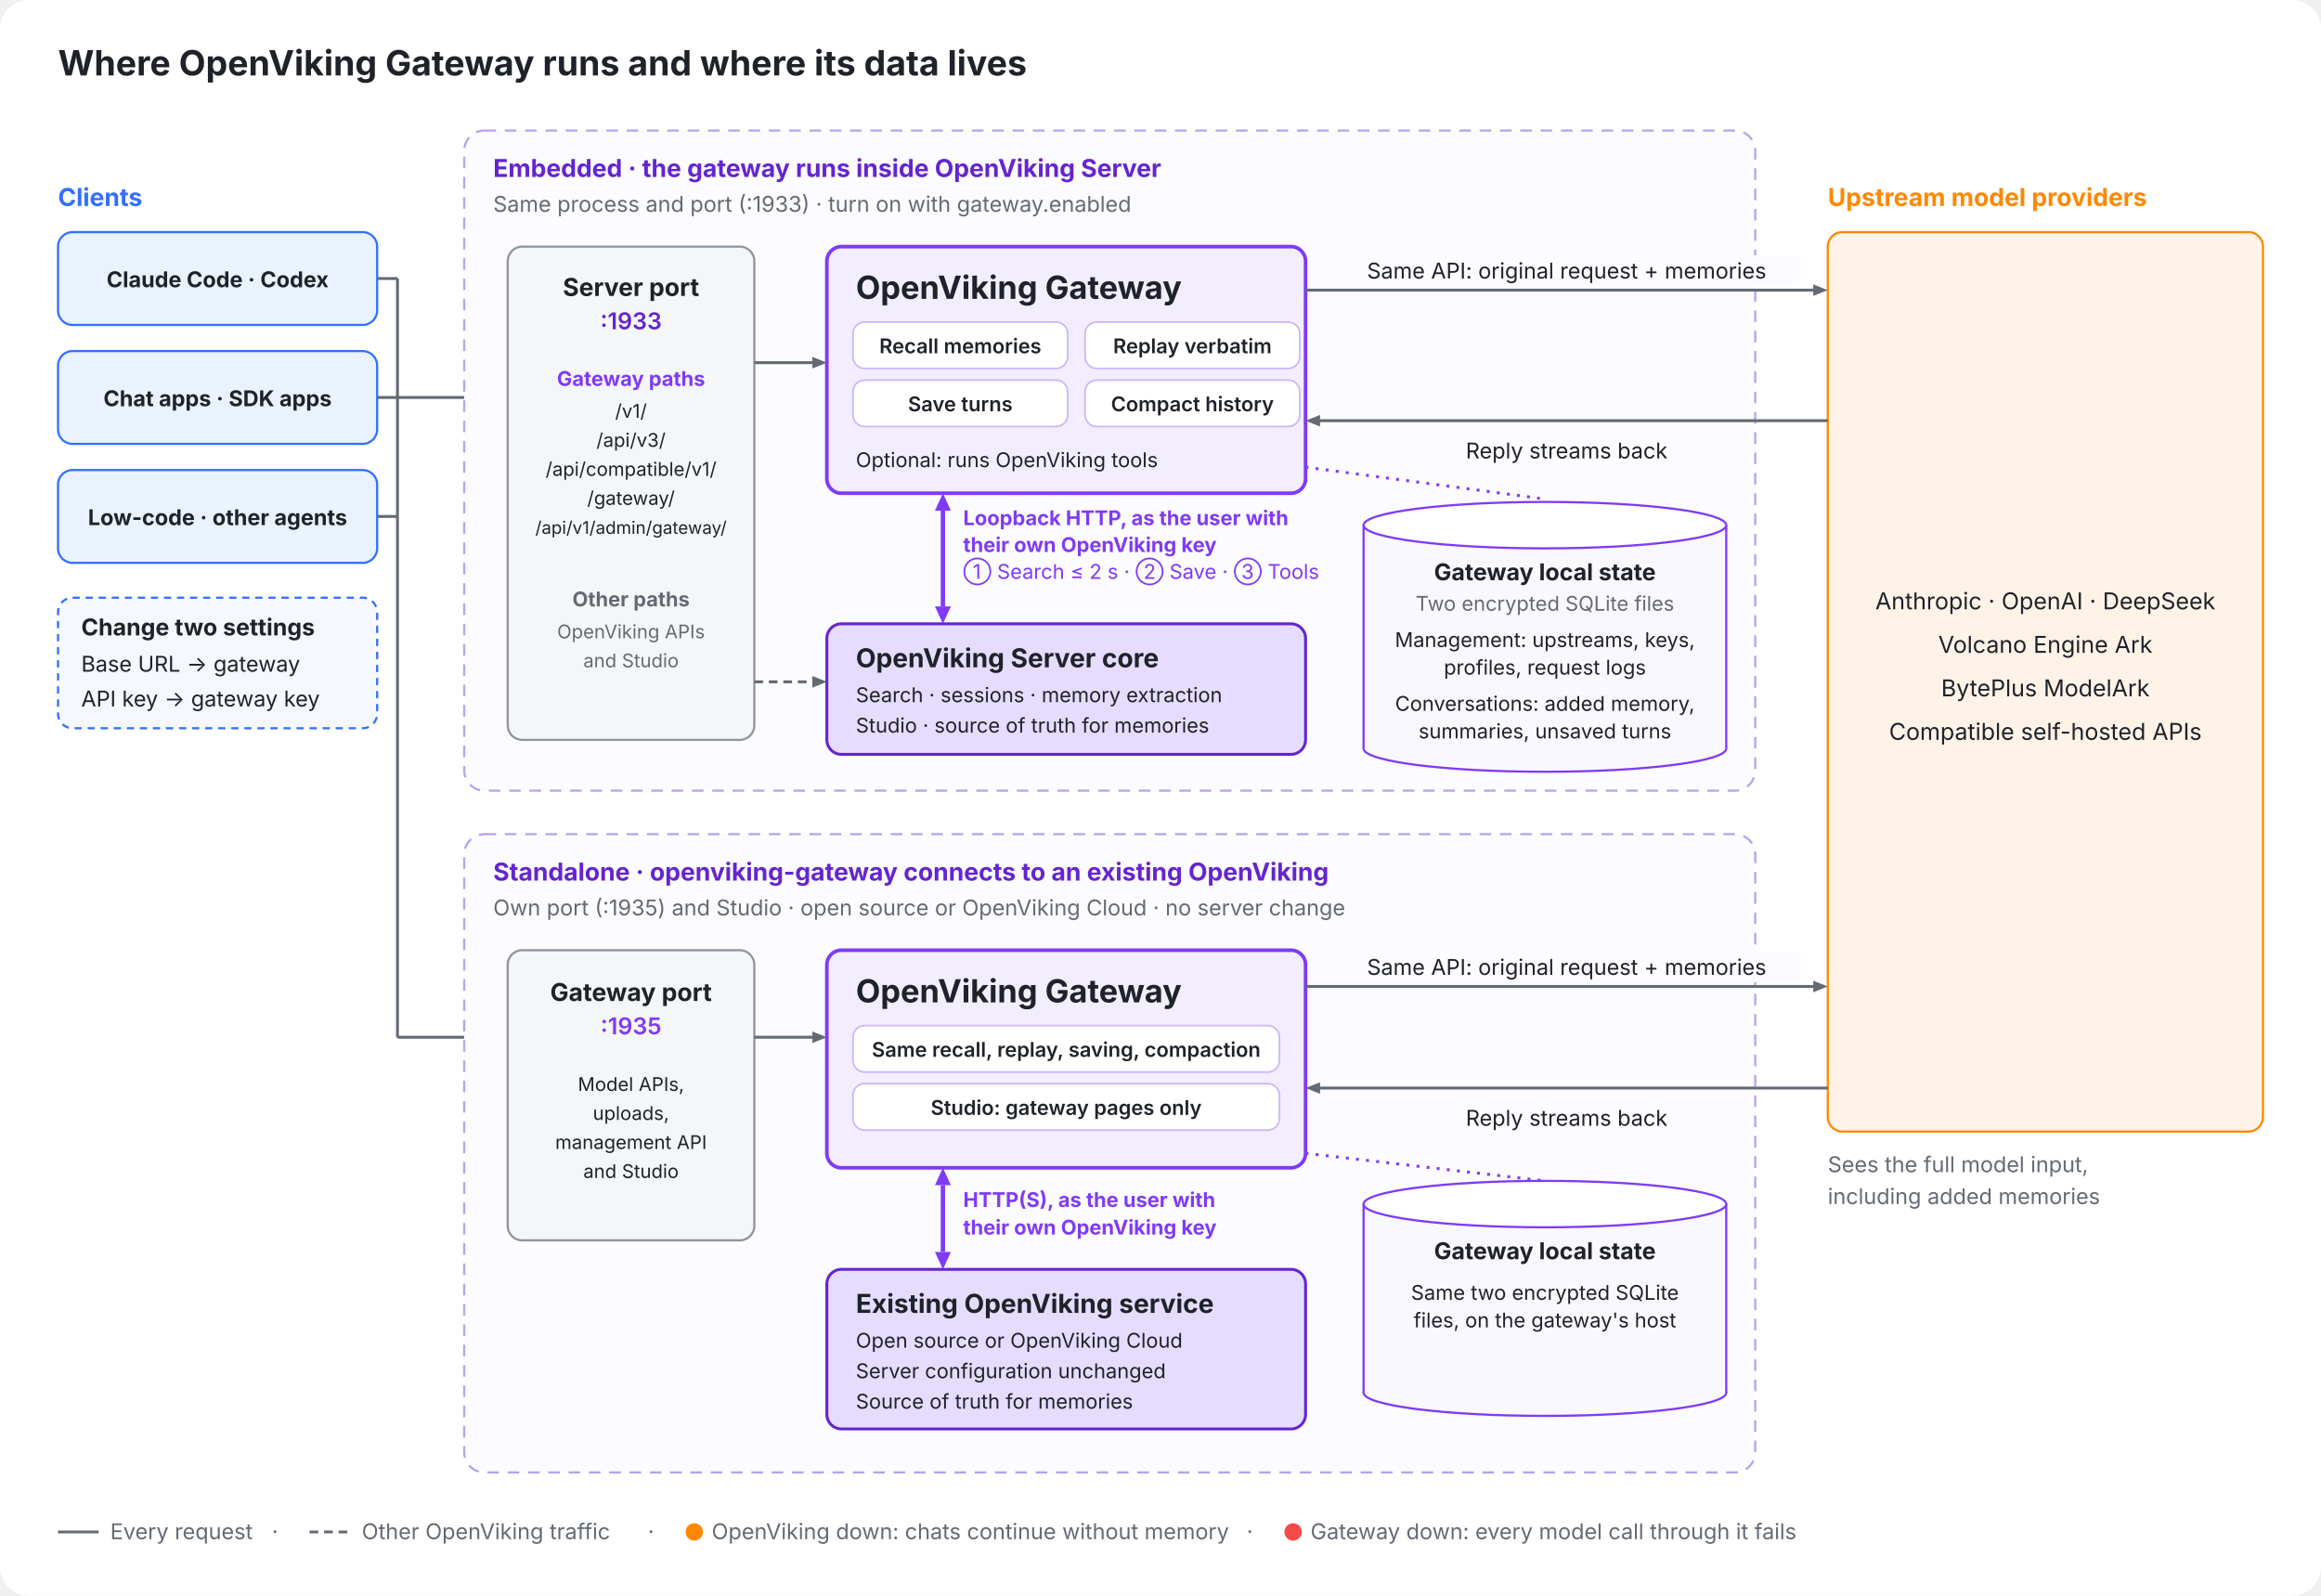
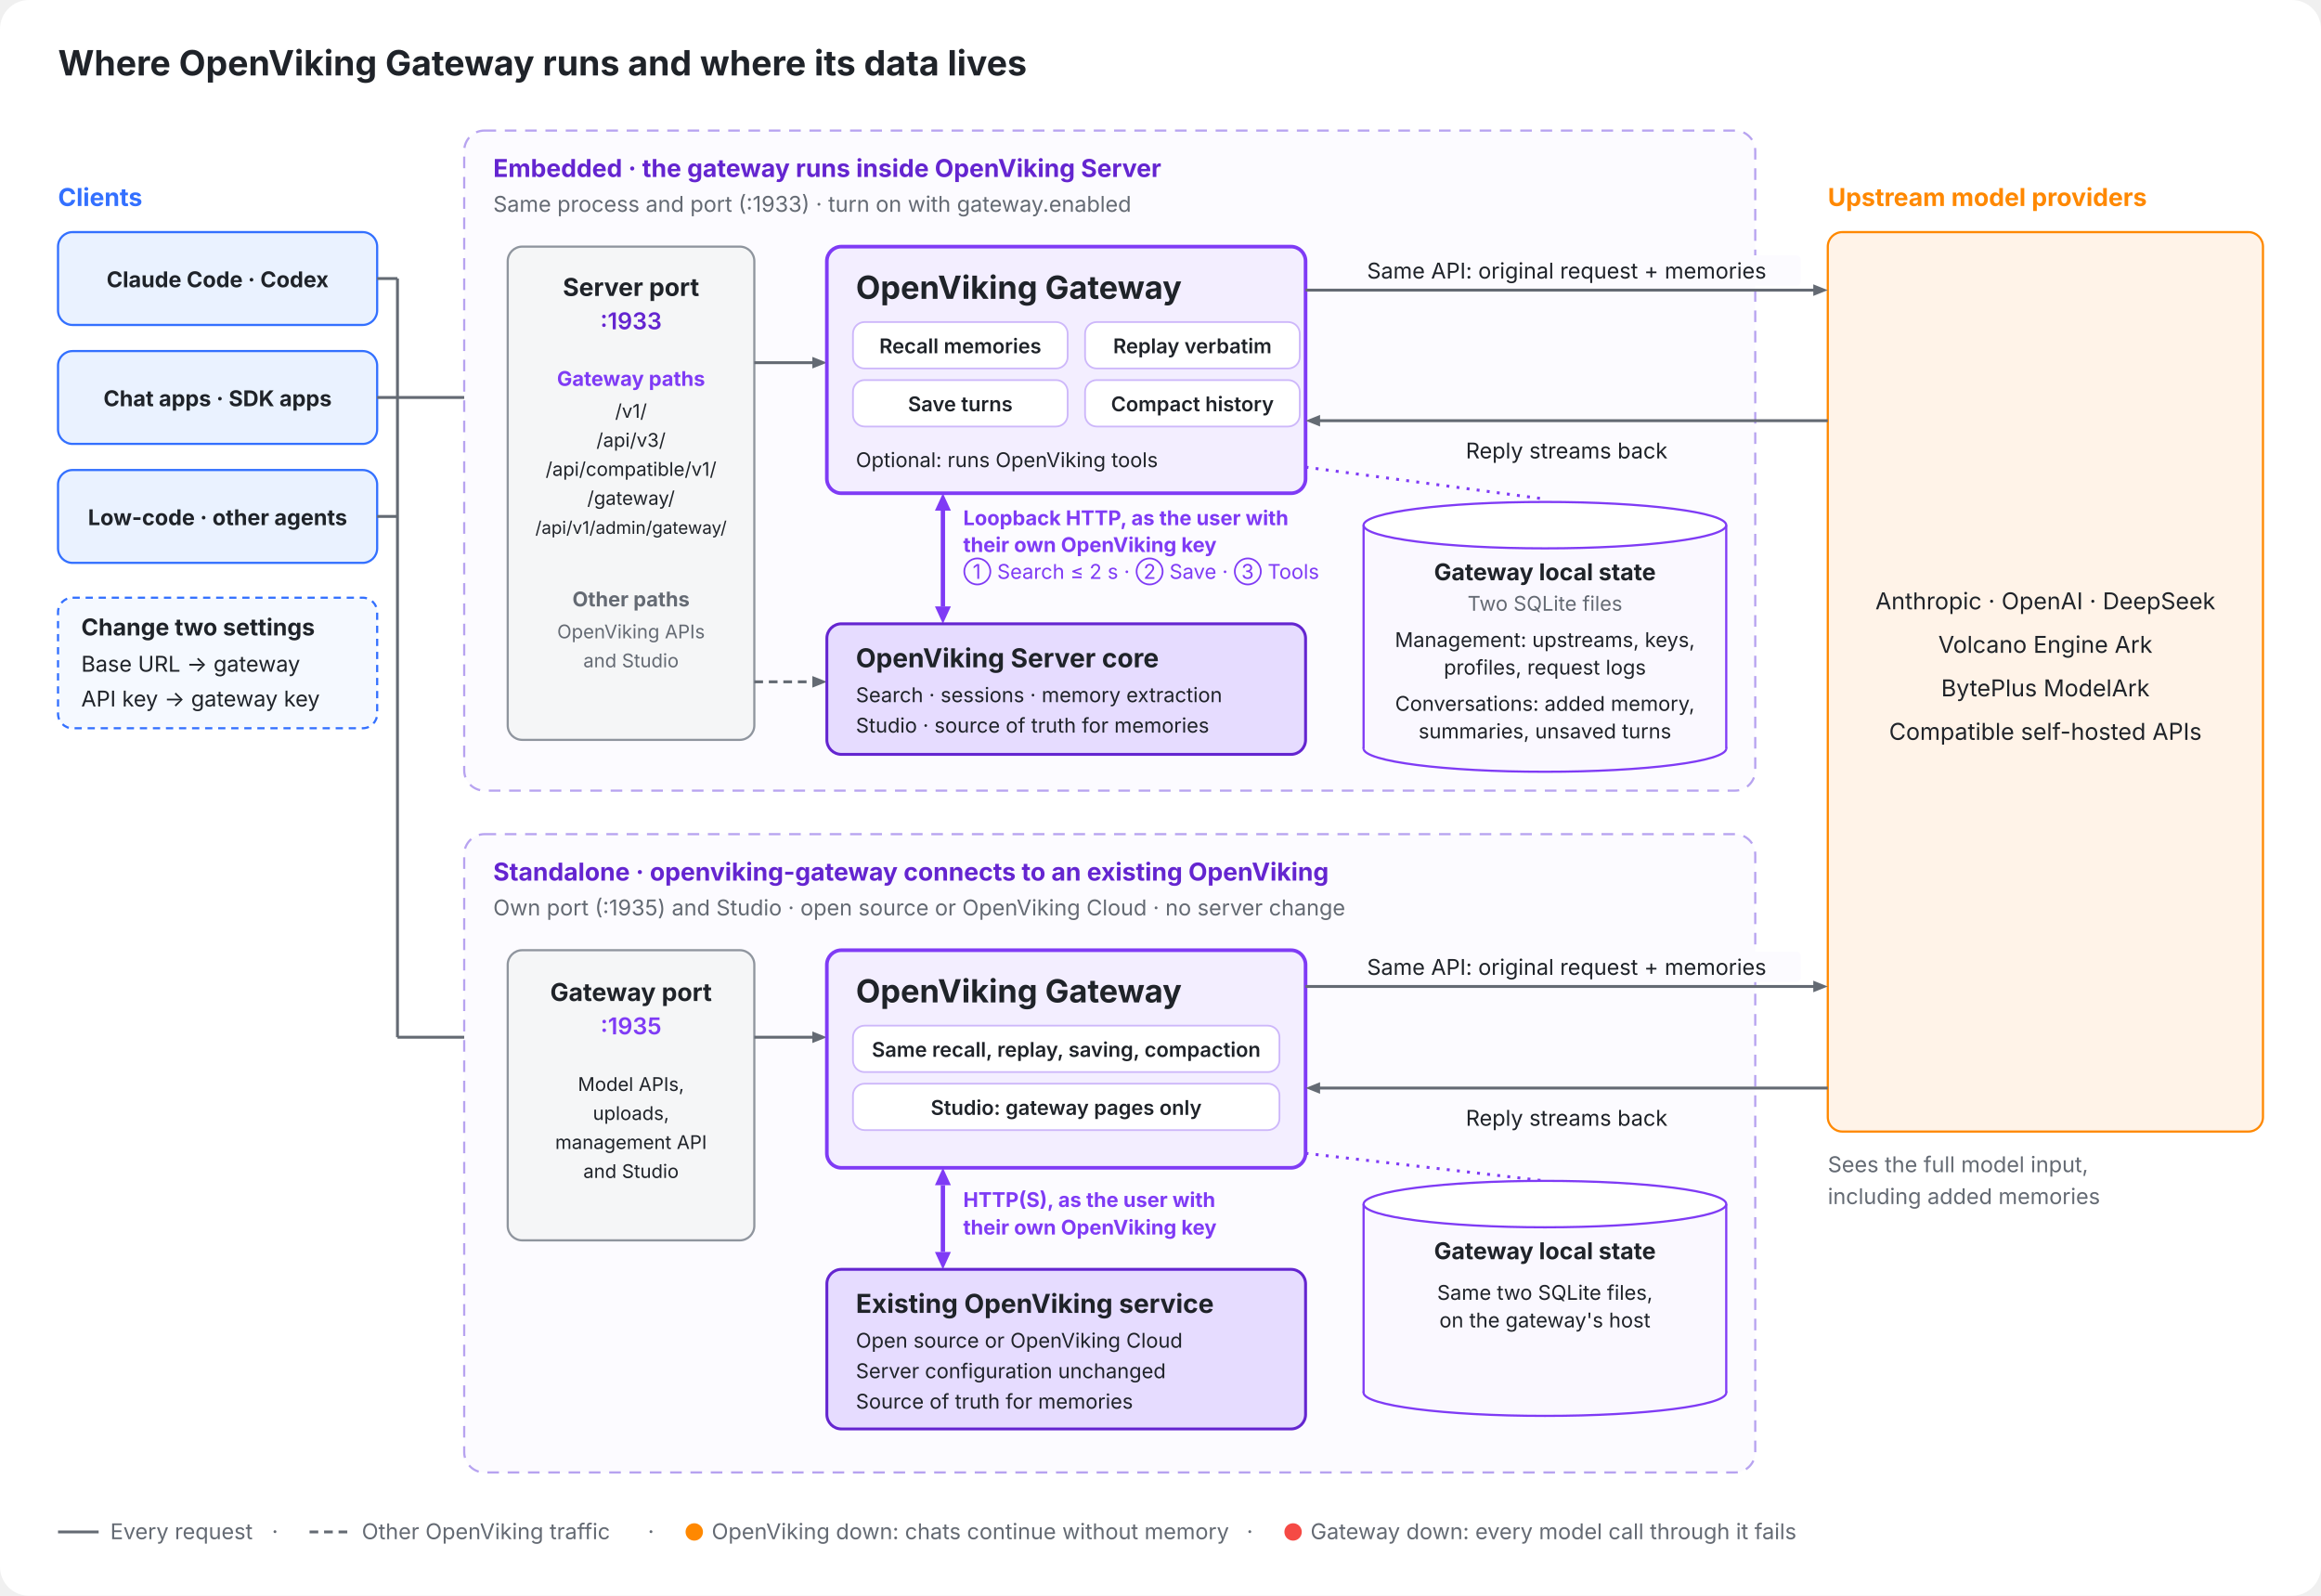
<svg xmlns="http://www.w3.org/2000/svg" width="1600" height="1100" viewBox="0 0 1600 1100">
  <rect x="0" y="0" width="1600" height="1100" rx="20" fill="#FFFFFF" stroke="none" stroke-width="0" />
  <text x="40" y="52" font-family="Inter, -apple-system, BlinkMacSystemFont, 'Segoe UI', 'PingFang SC', 'Hiragino Sans GB', 'Microsoft YaHei', 'Noto Sans SC', 'Noto Sans CJK SC', sans-serif" font-size="24" font-weight="700" fill="#1F2329" text-anchor="start">Where OpenViking Gateway runs and where its data lives</text>
  <text x="40" y="142" font-family="Inter, -apple-system, BlinkMacSystemFont, 'Segoe UI', 'PingFang SC', 'Hiragino Sans GB', 'Microsoft YaHei', 'Noto Sans SC', 'Noto Sans CJK SC', sans-serif" font-size="17" font-weight="700" fill="#3370FF" text-anchor="start">Clients</text>
  <rect x="40" y="160" width="220" height="64" rx="10" fill="#EAF2FF" stroke="#3370FF" stroke-width="1.5" />
  <text x="150" y="198" font-family="Inter, -apple-system, BlinkMacSystemFont, 'Segoe UI', 'PingFang SC', 'Hiragino Sans GB', 'Microsoft YaHei', 'Noto Sans SC', 'Noto Sans CJK SC', sans-serif" font-size="15" font-weight="700" fill="#1F2329" text-anchor="middle">Claude Code · Codex</text>
  <polyline points="260,192 274,192" fill="none" stroke="#646A73" stroke-width="2" stroke-linejoin="round" />
  <rect x="40" y="242" width="220" height="64" rx="10" fill="#EAF2FF" stroke="#3370FF" stroke-width="1.5" />
  <text x="150" y="280" font-family="Inter, -apple-system, BlinkMacSystemFont, 'Segoe UI', 'PingFang SC', 'Hiragino Sans GB', 'Microsoft YaHei', 'Noto Sans SC', 'Noto Sans CJK SC', sans-serif" font-size="15" font-weight="700" fill="#1F2329" text-anchor="middle">Chat apps · SDK apps</text>
  <polyline points="260,274 274,274" fill="none" stroke="#646A73" stroke-width="2" stroke-linejoin="round" />
  <rect x="40" y="324" width="220" height="64" rx="10" fill="#EAF2FF" stroke="#3370FF" stroke-width="1.5" />
  <text x="150" y="362" font-family="Inter, -apple-system, BlinkMacSystemFont, 'Segoe UI', 'PingFang SC', 'Hiragino Sans GB', 'Microsoft YaHei', 'Noto Sans SC', 'Noto Sans CJK SC', sans-serif" font-size="15" font-weight="700" fill="#1F2329" text-anchor="middle">Low-code · other agents</text>
  <polyline points="260,356 274,356" fill="none" stroke="#646A73" stroke-width="2" stroke-linejoin="round" />
  <rect x="40" y="412" width="220" height="90" rx="10" fill="#F5F9FF" stroke="#3370FF" stroke-width="1.5" stroke-dasharray="5 4" />
  <text x="56" y="438" font-family="Inter, -apple-system, BlinkMacSystemFont, 'Segoe UI', 'PingFang SC', 'Hiragino Sans GB', 'Microsoft YaHei', 'Noto Sans SC', 'Noto Sans CJK SC', sans-serif" font-size="16" font-weight="700" fill="#1F2329" text-anchor="start">Change two settings</text>
  <text x="56" y="463" font-family="Inter, -apple-system, BlinkMacSystemFont, 'Segoe UI', 'PingFang SC', 'Hiragino Sans GB', 'Microsoft YaHei', 'Noto Sans SC', 'Noto Sans CJK SC', sans-serif" font-size="15" font-weight="400" fill="#1F2329" text-anchor="start">Base URL → gateway</text>
  <text x="56" y="487" font-family="Inter, -apple-system, BlinkMacSystemFont, 'Segoe UI', 'PingFang SC', 'Hiragino Sans GB', 'Microsoft YaHei', 'Noto Sans SC', 'Noto Sans CJK SC', sans-serif" font-size="15" font-weight="400" fill="#1F2329" text-anchor="start">API key → gateway key</text>
  <polyline points="274,192 274,715" fill="none" stroke="#646A73" stroke-width="2" stroke-linejoin="round" />
  <polyline points="274,274 341,274" fill="none" stroke="#646A73" stroke-width="2" stroke-linejoin="round" />
  <polygon points="350,274 340,278 340,270" fill="#646A73" />
  <polyline points="274,715 341,715" fill="none" stroke="#646A73" stroke-width="2" stroke-linejoin="round" />
  <polygon points="350,715 340,719 340,711" fill="#646A73" />
  <rect x="320" y="90" width="890" height="455" rx="14" fill="#FCFBFF" stroke="#B7A3F0" stroke-width="1.5" stroke-dasharray="8 6" />
  <text x="340" y="122" font-family="Inter, -apple-system, BlinkMacSystemFont, 'Segoe UI', 'PingFang SC', 'Hiragino Sans GB', 'Microsoft YaHei', 'Noto Sans SC', 'Noto Sans CJK SC', sans-serif" font-size="17" font-weight="700" fill="#6425D0" text-anchor="start">Embedded · the gateway runs inside OpenViking Server</text>
  <text x="340" y="146" font-family="Inter, -apple-system, BlinkMacSystemFont, 'Segoe UI', 'PingFang SC', 'Hiragino Sans GB', 'Microsoft YaHei', 'Noto Sans SC', 'Noto Sans CJK SC', sans-serif" font-size="15" font-weight="400" fill="#646A73" text-anchor="start">Same process and port (:1933) · turn on with gateway.enabled</text>
  <rect x="350" y="170" width="170" height="340" rx="10" fill="#F5F6F7" stroke="#8F959E" stroke-width="1.5" />
  <text x="435" y="204" font-family="Inter, -apple-system, BlinkMacSystemFont, 'Segoe UI', 'PingFang SC', 'Hiragino Sans GB', 'Microsoft YaHei', 'Noto Sans SC', 'Noto Sans CJK SC', sans-serif" font-size="17" font-weight="700" fill="#1F2329" text-anchor="middle">Server port</text>
  <text x="435" y="227" font-family="Inter, -apple-system, BlinkMacSystemFont, 'Segoe UI', 'PingFang SC', 'Hiragino Sans GB', 'Microsoft YaHei', 'Noto Sans SC', 'Noto Sans CJK SC', sans-serif" font-size="16" font-weight="600" fill="#6425D0" text-anchor="middle">:1933</text>
  <text x="435" y="266" font-family="Inter, -apple-system, BlinkMacSystemFont, 'Segoe UI', 'PingFang SC', 'Hiragino Sans GB', 'Microsoft YaHei', 'Noto Sans SC', 'Noto Sans CJK SC', sans-serif" font-size="14" font-weight="700" fill="#7F3BF5" text-anchor="middle">Gateway paths</text>
  <text x="435" y="288" font-family="Inter, -apple-system, BlinkMacSystemFont, 'Segoe UI', 'PingFang SC', 'Hiragino Sans GB', 'Microsoft YaHei', 'Noto Sans SC', 'Noto Sans CJK SC', sans-serif" font-size="13" font-weight="400" fill="#1F2329" text-anchor="middle">/v1/</text>
  <text x="435" y="308" font-family="Inter, -apple-system, BlinkMacSystemFont, 'Segoe UI', 'PingFang SC', 'Hiragino Sans GB', 'Microsoft YaHei', 'Noto Sans SC', 'Noto Sans CJK SC', sans-serif" font-size="13" font-weight="400" fill="#1F2329" text-anchor="middle">/api/v3/</text>
  <text x="435" y="328" font-family="Inter, -apple-system, BlinkMacSystemFont, 'Segoe UI', 'PingFang SC', 'Hiragino Sans GB', 'Microsoft YaHei', 'Noto Sans SC', 'Noto Sans CJK SC', sans-serif" font-size="13" font-weight="400" fill="#1F2329" text-anchor="middle">/api/compatible/v1/</text>
  <text x="435" y="348" font-family="Inter, -apple-system, BlinkMacSystemFont, 'Segoe UI', 'PingFang SC', 'Hiragino Sans GB', 'Microsoft YaHei', 'Noto Sans SC', 'Noto Sans CJK SC', sans-serif" font-size="13" font-weight="400" fill="#1F2329" text-anchor="middle">/gateway/</text>
  <text x="435" y="368" font-family="Inter, -apple-system, BlinkMacSystemFont, 'Segoe UI', 'PingFang SC', 'Hiragino Sans GB', 'Microsoft YaHei', 'Noto Sans SC', 'Noto Sans CJK SC', sans-serif" font-size="12" font-weight="400" fill="#1F2329" text-anchor="middle">/api/v1/admin/gateway/</text>
  <text x="435" y="418" font-family="Inter, -apple-system, BlinkMacSystemFont, 'Segoe UI', 'PingFang SC', 'Hiragino Sans GB', 'Microsoft YaHei', 'Noto Sans SC', 'Noto Sans CJK SC', sans-serif" font-size="14" font-weight="700" fill="#646A73" text-anchor="middle">Other paths</text>
  <text x="435" y="440" font-family="Inter, -apple-system, BlinkMacSystemFont, 'Segoe UI', 'PingFang SC', 'Hiragino Sans GB', 'Microsoft YaHei', 'Noto Sans SC', 'Noto Sans CJK SC', sans-serif" font-size="13" font-weight="400" fill="#646A73" text-anchor="middle">OpenViking APIs</text>
  <text x="435" y="460" font-family="Inter, -apple-system, BlinkMacSystemFont, 'Segoe UI', 'PingFang SC', 'Hiragino Sans GB', 'Microsoft YaHei', 'Noto Sans SC', 'Noto Sans CJK SC', sans-serif" font-size="13" font-weight="400" fill="#646A73" text-anchor="middle">and Studio</text>
  <polyline points="520,250 561,250" fill="none" stroke="#646A73" stroke-width="2" stroke-linejoin="round" />
  <polygon points="570,250 560,254 560,246" fill="#646A73" />
  <polyline points="520,470 561,470" fill="none" stroke="#646A73" stroke-width="2" stroke-linejoin="round" stroke-dasharray="6 4" />
  <polygon points="570,470 560,474 560,466" fill="#646A73" />
  <rect x="570" y="170" width="330" height="170" rx="10" fill="#F3EEFF" stroke="#7F3BF5" stroke-width="2.5" />
  <text x="590" y="206" font-family="Inter, -apple-system, BlinkMacSystemFont, 'Segoe UI', 'PingFang SC', 'Hiragino Sans GB', 'Microsoft YaHei', 'Noto Sans SC', 'Noto Sans CJK SC', sans-serif" font-size="22" font-weight="700" fill="#1F2329" text-anchor="start">OpenViking Gateway</text>
  <rect x="588" y="222" width="148" height="32" rx="8" fill="#FFFFFF" stroke="#CDB7FA" stroke-width="1.2" />
  <text x="662.0" y="243.5" font-family="Inter, -apple-system, BlinkMacSystemFont, 'Segoe UI', 'PingFang SC', 'Hiragino Sans GB', 'Microsoft YaHei', 'Noto Sans SC', 'Noto Sans CJK SC', sans-serif" font-size="14" font-weight="600" fill="#1F2329" text-anchor="middle">Recall memories</text>
  <rect x="748" y="222" width="148" height="32" rx="8" fill="#FFFFFF" stroke="#CDB7FA" stroke-width="1.2" />
  <text x="822.0" y="243.5" font-family="Inter, -apple-system, BlinkMacSystemFont, 'Segoe UI', 'PingFang SC', 'Hiragino Sans GB', 'Microsoft YaHei', 'Noto Sans SC', 'Noto Sans CJK SC', sans-serif" font-size="14" font-weight="600" fill="#1F2329" text-anchor="middle">Replay verbatim</text>
  <rect x="588" y="262" width="148" height="32" rx="8" fill="#FFFFFF" stroke="#CDB7FA" stroke-width="1.2" />
  <text x="662.0" y="283.5" font-family="Inter, -apple-system, BlinkMacSystemFont, 'Segoe UI', 'PingFang SC', 'Hiragino Sans GB', 'Microsoft YaHei', 'Noto Sans SC', 'Noto Sans CJK SC', sans-serif" font-size="14" font-weight="600" fill="#1F2329" text-anchor="middle">Save turns</text>
  <rect x="748" y="262" width="148" height="32" rx="8" fill="#FFFFFF" stroke="#CDB7FA" stroke-width="1.2" />
  <text x="822.0" y="283.5" font-family="Inter, -apple-system, BlinkMacSystemFont, 'Segoe UI', 'PingFang SC', 'Hiragino Sans GB', 'Microsoft YaHei', 'Noto Sans SC', 'Noto Sans CJK SC', sans-serif" font-size="14" font-weight="600" fill="#1F2329" text-anchor="middle">Compact history</text>
  <text x="590" y="322" font-family="Inter, -apple-system, BlinkMacSystemFont, 'Segoe UI', 'PingFang SC', 'Hiragino Sans GB', 'Microsoft YaHei', 'Noto Sans SC', 'Noto Sans CJK SC', sans-serif" font-size="14" font-weight="400" fill="#1F2329" text-anchor="start">Optional: runs OpenViking tools</text>
  <polyline points="650,352 650,418" fill="none" stroke="#7F3BF5" stroke-width="3" stroke-linejoin="round" />
  <polygon points="650,430 644.5,418 655.5,418" fill="#7F3BF5" />
  <polygon points="650,340 655.5,352 644.5,352" fill="#7F3BF5" />
  <text x="664" y="362" font-family="Inter, -apple-system, BlinkMacSystemFont, 'Segoe UI', 'PingFang SC', 'Hiragino Sans GB', 'Microsoft YaHei', 'Noto Sans SC', 'Noto Sans CJK SC', sans-serif" font-size="14" font-weight="700" fill="#7F3BF5" text-anchor="start">Loopback HTTP, as the user with</text>
  <text x="664" y="380.5" font-family="Inter, -apple-system, BlinkMacSystemFont, 'Segoe UI', 'PingFang SC', 'Hiragino Sans GB', 'Microsoft YaHei', 'Noto Sans SC', 'Noto Sans CJK SC', sans-serif" font-size="14" font-weight="700" fill="#7F3BF5" text-anchor="start">their own OpenViking key</text>
  <text x="664" y="399" font-family="Inter, -apple-system, BlinkMacSystemFont, 'Segoe UI', 'PingFang SC', 'Hiragino Sans GB', 'Microsoft YaHei', 'Noto Sans SC', 'Noto Sans CJK SC', sans-serif" font-size="14" font-weight="400" fill="#7F3BF5" text-anchor="start">① Search ≤ 2 s · ② Save · ③ Tools</text>
  <rect x="570" y="430" width="330" height="90" rx="10" fill="#E6DCFF" stroke="#6425D0" stroke-width="2" />
  <text x="590" y="460" font-family="Inter, -apple-system, BlinkMacSystemFont, 'Segoe UI', 'PingFang SC', 'Hiragino Sans GB', 'Microsoft YaHei', 'Noto Sans SC', 'Noto Sans CJK SC', sans-serif" font-size="18" font-weight="700" fill="#1F2329" text-anchor="start">OpenViking Server core</text>
  <text x="590" y="484" font-family="Inter, -apple-system, BlinkMacSystemFont, 'Segoe UI', 'PingFang SC', 'Hiragino Sans GB', 'Microsoft YaHei', 'Noto Sans SC', 'Noto Sans CJK SC', sans-serif" font-size="14" font-weight="400" fill="#1F2329" text-anchor="start">Search · sessions · memory extraction</text>
  <text x="590" y="505" font-family="Inter, -apple-system, BlinkMacSystemFont, 'Segoe UI', 'PingFang SC', 'Hiragino Sans GB', 'Microsoft YaHei', 'Noto Sans SC', 'Noto Sans CJK SC', sans-serif" font-size="14" font-weight="400" fill="#1F2329" text-anchor="start">Studio · source of truth for memories</text>
  <polyline points="900,322 1065,344" fill="none" stroke="#7F3BF5" stroke-width="2" stroke-linejoin="round" stroke-dasharray="2 5" />
  <ellipse cx="1065.0" cy="516" rx="125.0" ry="16" fill="#FAF8FF" stroke="#7F3BF5" stroke-width="1.5" />
  <rect x="940" y="362" width="250" height="154" rx="0" fill="#FAF8FF" stroke="none" stroke-width="0" />
  <line x1="940" y1="362" x2="940" y2="516" stroke="#7F3BF5" stroke-width="1.5" />
  <line x1="1190" y1="362" x2="1190" y2="516" stroke="#7F3BF5" stroke-width="1.5" />
  <ellipse cx="1065.0" cy="362" rx="125.0" ry="16" fill="#FFFFFF" stroke="#7F3BF5" stroke-width="1.5" />
  <text x="1065" y="400" font-family="Inter, -apple-system, BlinkMacSystemFont, 'Segoe UI', 'PingFang SC', 'Hiragino Sans GB', 'Microsoft YaHei', 'Noto Sans SC', 'Noto Sans CJK SC', sans-serif" font-size="16" font-weight="700" fill="#1F2329" text-anchor="middle">Gateway local state</text>
-   <text x="1065" y="421" font-family="Inter, -apple-system, BlinkMacSystemFont, 'Segoe UI', 'PingFang SC', 'Hiragino Sans GB', 'Microsoft YaHei', 'Noto Sans SC', 'Noto Sans CJK SC', sans-serif" font-size="14" font-weight="400" fill="#646A73" text-anchor="middle">Two encrypted SQLite files</text>
+   <text x="1065" y="421" font-family="Inter, -apple-system, BlinkMacSystemFont, 'Segoe UI', 'PingFang SC', 'Hiragino Sans GB', 'Microsoft YaHei', 'Noto Sans SC', 'Noto Sans CJK SC', sans-serif" font-size="14" font-weight="400" fill="#646A73" text-anchor="middle">Two SQLite files</text>
  <text x="1065" y="446" font-family="Inter, -apple-system, BlinkMacSystemFont, 'Segoe UI', 'PingFang SC', 'Hiragino Sans GB', 'Microsoft YaHei', 'Noto Sans SC', 'Noto Sans CJK SC', sans-serif" font-size="14" font-weight="400" fill="#1F2329" text-anchor="middle">Management: upstreams, keys,</text>
  <text x="1065" y="465" font-family="Inter, -apple-system, BlinkMacSystemFont, 'Segoe UI', 'PingFang SC', 'Hiragino Sans GB', 'Microsoft YaHei', 'Noto Sans SC', 'Noto Sans CJK SC', sans-serif" font-size="14" font-weight="400" fill="#1F2329" text-anchor="middle">profiles, request logs</text>
  <text x="1065" y="490" font-family="Inter, -apple-system, BlinkMacSystemFont, 'Segoe UI', 'PingFang SC', 'Hiragino Sans GB', 'Microsoft YaHei', 'Noto Sans SC', 'Noto Sans CJK SC', sans-serif" font-size="14" font-weight="400" fill="#1F2329" text-anchor="middle">Conversations: added memory,</text>
  <text x="1065" y="509" font-family="Inter, -apple-system, BlinkMacSystemFont, 'Segoe UI', 'PingFang SC', 'Hiragino Sans GB', 'Microsoft YaHei', 'Noto Sans SC', 'Noto Sans CJK SC', sans-serif" font-size="14" font-weight="400" fill="#1F2329" text-anchor="middle">summaries, unsaved turns</text>
  <rect x="320" y="575" width="890" height="440" rx="14" fill="#FCFBFF" stroke="#B7A3F0" stroke-width="1.5" stroke-dasharray="8 6" />
  <text x="340" y="607" font-family="Inter, -apple-system, BlinkMacSystemFont, 'Segoe UI', 'PingFang SC', 'Hiragino Sans GB', 'Microsoft YaHei', 'Noto Sans SC', 'Noto Sans CJK SC', sans-serif" font-size="17" font-weight="700" fill="#6425D0" text-anchor="start">Standalone · openviking-gateway connects to an existing OpenViking</text>
  <text x="340" y="631" font-family="Inter, -apple-system, BlinkMacSystemFont, 'Segoe UI', 'PingFang SC', 'Hiragino Sans GB', 'Microsoft YaHei', 'Noto Sans SC', 'Noto Sans CJK SC', sans-serif" font-size="15" font-weight="400" fill="#646A73" text-anchor="start">Own port (:1935) and Studio · open source or OpenViking Cloud · no server change</text>
  <rect x="350" y="655" width="170" height="200" rx="10" fill="#F5F6F7" stroke="#8F959E" stroke-width="1.5" />
  <text x="435" y="690" font-family="Inter, -apple-system, BlinkMacSystemFont, 'Segoe UI', 'PingFang SC', 'Hiragino Sans GB', 'Microsoft YaHei', 'Noto Sans SC', 'Noto Sans CJK SC', sans-serif" font-size="17" font-weight="700" fill="#1F2329" text-anchor="middle">Gateway port</text>
  <text x="435" y="713" font-family="Inter, -apple-system, BlinkMacSystemFont, 'Segoe UI', 'PingFang SC', 'Hiragino Sans GB', 'Microsoft YaHei', 'Noto Sans SC', 'Noto Sans CJK SC', sans-serif" font-size="16" font-weight="600" fill="#7F3BF5" text-anchor="middle">:1935</text>
  <text x="435" y="752" font-family="Inter, -apple-system, BlinkMacSystemFont, 'Segoe UI', 'PingFang SC', 'Hiragino Sans GB', 'Microsoft YaHei', 'Noto Sans SC', 'Noto Sans CJK SC', sans-serif" font-size="13" font-weight="400" fill="#1F2329" text-anchor="middle">Model APIs,</text>
  <text x="435" y="772" font-family="Inter, -apple-system, BlinkMacSystemFont, 'Segoe UI', 'PingFang SC', 'Hiragino Sans GB', 'Microsoft YaHei', 'Noto Sans SC', 'Noto Sans CJK SC', sans-serif" font-size="13" font-weight="400" fill="#1F2329" text-anchor="middle">uploads,</text>
  <text x="435" y="792" font-family="Inter, -apple-system, BlinkMacSystemFont, 'Segoe UI', 'PingFang SC', 'Hiragino Sans GB', 'Microsoft YaHei', 'Noto Sans SC', 'Noto Sans CJK SC', sans-serif" font-size="13" font-weight="400" fill="#1F2329" text-anchor="middle">management API</text>
  <text x="435" y="812" font-family="Inter, -apple-system, BlinkMacSystemFont, 'Segoe UI', 'PingFang SC', 'Hiragino Sans GB', 'Microsoft YaHei', 'Noto Sans SC', 'Noto Sans CJK SC', sans-serif" font-size="13" font-weight="400" fill="#1F2329" text-anchor="middle">and Studio</text>
  <polyline points="520,715 561,715" fill="none" stroke="#646A73" stroke-width="2" stroke-linejoin="round" />
  <polygon points="570,715 560,719 560,711" fill="#646A73" />
  <rect x="570" y="655" width="330" height="150" rx="10" fill="#F3EEFF" stroke="#7F3BF5" stroke-width="2.5" />
  <text x="590" y="691" font-family="Inter, -apple-system, BlinkMacSystemFont, 'Segoe UI', 'PingFang SC', 'Hiragino Sans GB', 'Microsoft YaHei', 'Noto Sans SC', 'Noto Sans CJK SC', sans-serif" font-size="22" font-weight="700" fill="#1F2329" text-anchor="start">OpenViking Gateway</text>
  <rect x="588" y="707" width="294" height="32" rx="8" fill="#FFFFFF" stroke="#CDB7FA" stroke-width="1.2" />
  <text x="735.0" y="728.5" font-family="Inter, -apple-system, BlinkMacSystemFont, 'Segoe UI', 'PingFang SC', 'Hiragino Sans GB', 'Microsoft YaHei', 'Noto Sans SC', 'Noto Sans CJK SC', sans-serif" font-size="14" font-weight="600" fill="#1F2329" text-anchor="middle">Same recall, replay, saving, compaction</text>
  <rect x="588" y="747" width="294" height="32" rx="8" fill="#FFFFFF" stroke="#CDB7FA" stroke-width="1.2" />
  <text x="735.0" y="768.5" font-family="Inter, -apple-system, BlinkMacSystemFont, 'Segoe UI', 'PingFang SC', 'Hiragino Sans GB', 'Microsoft YaHei', 'Noto Sans SC', 'Noto Sans CJK SC', sans-serif" font-size="14" font-weight="600" fill="#1F2329" text-anchor="middle">Studio: gateway pages only</text>
  <polyline points="650,817 650,863" fill="none" stroke="#7F3BF5" stroke-width="3" stroke-linejoin="round" />
  <polygon points="650,875 644.5,863 655.5,863" fill="#7F3BF5" />
  <polygon points="650,805 655.5,817 644.5,817" fill="#7F3BF5" />
  <text x="664" y="832" font-family="Inter, -apple-system, BlinkMacSystemFont, 'Segoe UI', 'PingFang SC', 'Hiragino Sans GB', 'Microsoft YaHei', 'Noto Sans SC', 'Noto Sans CJK SC', sans-serif" font-size="14" font-weight="700" fill="#7F3BF5" text-anchor="start">HTTP(S), as the user with</text>
  <text x="664" y="851" font-family="Inter, -apple-system, BlinkMacSystemFont, 'Segoe UI', 'PingFang SC', 'Hiragino Sans GB', 'Microsoft YaHei', 'Noto Sans SC', 'Noto Sans CJK SC', sans-serif" font-size="14" font-weight="700" fill="#7F3BF5" text-anchor="start">their own OpenViking key</text>
  <rect x="570" y="875" width="330" height="110" rx="10" fill="#E6DCFF" stroke="#6425D0" stroke-width="2" />
  <text x="590" y="905" font-family="Inter, -apple-system, BlinkMacSystemFont, 'Segoe UI', 'PingFang SC', 'Hiragino Sans GB', 'Microsoft YaHei', 'Noto Sans SC', 'Noto Sans CJK SC', sans-serif" font-size="18" font-weight="700" fill="#1F2329" text-anchor="start">Existing OpenViking service</text>
  <text x="590" y="929" font-family="Inter, -apple-system, BlinkMacSystemFont, 'Segoe UI', 'PingFang SC', 'Hiragino Sans GB', 'Microsoft YaHei', 'Noto Sans SC', 'Noto Sans CJK SC', sans-serif" font-size="14" font-weight="400" fill="#1F2329" text-anchor="start">Open source or OpenViking Cloud</text>
  <text x="590" y="950" font-family="Inter, -apple-system, BlinkMacSystemFont, 'Segoe UI', 'PingFang SC', 'Hiragino Sans GB', 'Microsoft YaHei', 'Noto Sans SC', 'Noto Sans CJK SC', sans-serif" font-size="14" font-weight="400" fill="#1F2329" text-anchor="start">Server configuration unchanged</text>
  <text x="590" y="971" font-family="Inter, -apple-system, BlinkMacSystemFont, 'Segoe UI', 'PingFang SC', 'Hiragino Sans GB', 'Microsoft YaHei', 'Noto Sans SC', 'Noto Sans CJK SC', sans-serif" font-size="14" font-weight="400" fill="#1F2329" text-anchor="start">Source of truth for memories</text>
  <polyline points="900,795 1065,814" fill="none" stroke="#7F3BF5" stroke-width="2" stroke-linejoin="round" stroke-dasharray="2 5" />
  <ellipse cx="1065.0" cy="960" rx="125.0" ry="16" fill="#FAF8FF" stroke="#7F3BF5" stroke-width="1.5" />
  <rect x="940" y="830" width="250" height="130" rx="0" fill="#FAF8FF" stroke="none" stroke-width="0" />
  <line x1="940" y1="830" x2="940" y2="960" stroke="#7F3BF5" stroke-width="1.5" />
  <line x1="1190" y1="830" x2="1190" y2="960" stroke="#7F3BF5" stroke-width="1.5" />
  <ellipse cx="1065.0" cy="830" rx="125.0" ry="16" fill="#FFFFFF" stroke="#7F3BF5" stroke-width="1.5" />
  <text x="1065" y="868" font-family="Inter, -apple-system, BlinkMacSystemFont, 'Segoe UI', 'PingFang SC', 'Hiragino Sans GB', 'Microsoft YaHei', 'Noto Sans SC', 'Noto Sans CJK SC', sans-serif" font-size="16" font-weight="700" fill="#1F2329" text-anchor="middle">Gateway local state</text>
-   <text x="1065" y="896" font-family="Inter, -apple-system, BlinkMacSystemFont, 'Segoe UI', 'PingFang SC', 'Hiragino Sans GB', 'Microsoft YaHei', 'Noto Sans SC', 'Noto Sans CJK SC', sans-serif" font-size="14" font-weight="400" fill="#1F2329" text-anchor="middle">Same two encrypted SQLite</text>
-   <text x="1065" y="915" font-family="Inter, -apple-system, BlinkMacSystemFont, 'Segoe UI', 'PingFang SC', 'Hiragino Sans GB', 'Microsoft YaHei', 'Noto Sans SC', 'Noto Sans CJK SC', sans-serif" font-size="14" font-weight="400" fill="#1F2329" text-anchor="middle">files, on the gateway's host</text>
+   <text x="1065" y="896" font-family="Inter, -apple-system, BlinkMacSystemFont, 'Segoe UI', 'PingFang SC', 'Hiragino Sans GB', 'Microsoft YaHei', 'Noto Sans SC', 'Noto Sans CJK SC', sans-serif" font-size="14" font-weight="400" fill="#1F2329" text-anchor="middle">Same two SQLite files,</text>
+   <text x="1065" y="915" font-family="Inter, -apple-system, BlinkMacSystemFont, 'Segoe UI', 'PingFang SC', 'Hiragino Sans GB', 'Microsoft YaHei', 'Noto Sans SC', 'Noto Sans CJK SC', sans-serif" font-size="14" font-weight="400" fill="#1F2329" text-anchor="middle">on the gateway's host</text>
  <text x="1260" y="142" font-family="Inter, -apple-system, BlinkMacSystemFont, 'Segoe UI', 'PingFang SC', 'Hiragino Sans GB', 'Microsoft YaHei', 'Noto Sans SC', 'Noto Sans CJK SC', sans-serif" font-size="17" font-weight="700" fill="#FF8800" text-anchor="start">Upstream model providers</text>
  <rect x="1260" y="160" width="300" height="620" rx="10" fill="#FFF3E8" stroke="#FF8800" stroke-width="1.5" />
  <text x="1410" y="420" font-family="Inter, -apple-system, BlinkMacSystemFont, 'Segoe UI', 'PingFang SC', 'Hiragino Sans GB', 'Microsoft YaHei', 'Noto Sans SC', 'Noto Sans CJK SC', sans-serif" font-size="16" font-weight="400" fill="#1F2329" text-anchor="middle">Anthropic · OpenAI · DeepSeek</text>
  <text x="1410" y="450" font-family="Inter, -apple-system, BlinkMacSystemFont, 'Segoe UI', 'PingFang SC', 'Hiragino Sans GB', 'Microsoft YaHei', 'Noto Sans SC', 'Noto Sans CJK SC', sans-serif" font-size="16" font-weight="400" fill="#1F2329" text-anchor="middle">Volcano Engine Ark</text>
  <text x="1410" y="480" font-family="Inter, -apple-system, BlinkMacSystemFont, 'Segoe UI', 'PingFang SC', 'Hiragino Sans GB', 'Microsoft YaHei', 'Noto Sans SC', 'Noto Sans CJK SC', sans-serif" font-size="16" font-weight="400" fill="#1F2329" text-anchor="middle">BytePlus ModelArk</text>
  <text x="1410" y="510" font-family="Inter, -apple-system, BlinkMacSystemFont, 'Segoe UI', 'PingFang SC', 'Hiragino Sans GB', 'Microsoft YaHei', 'Noto Sans SC', 'Noto Sans CJK SC', sans-serif" font-size="16" font-weight="400" fill="#1F2329" text-anchor="middle">Compatible self-hosted APIs</text>
  <text x="1260" y="808" font-family="Inter, -apple-system, BlinkMacSystemFont, 'Segoe UI', 'PingFang SC', 'Hiragino Sans GB', 'Microsoft YaHei', 'Noto Sans SC', 'Noto Sans CJK SC', sans-serif" font-size="15" font-weight="400" fill="#646A73" text-anchor="start">Sees the full model input,</text>
  <text x="1260" y="830" font-family="Inter, -apple-system, BlinkMacSystemFont, 'Segoe UI', 'PingFang SC', 'Hiragino Sans GB', 'Microsoft YaHei', 'Noto Sans SC', 'Noto Sans CJK SC', sans-serif" font-size="15" font-weight="400" fill="#646A73" text-anchor="start">including added memories</text>
  <polyline points="900,200 1251,200" fill="none" stroke="#646A73" stroke-width="2" stroke-linejoin="round" />
  <polygon points="1260,200 1250,204 1250,196" fill="#646A73" />
  <rect x="918.6" y="176" width="322.8" height="21" rx="3" fill="#FCFBFF" stroke="#FCFBFF" stroke-width="0" />
  <text x="1080" y="192" font-family="Inter, -apple-system, BlinkMacSystemFont, 'Segoe UI', 'PingFang SC', 'Hiragino Sans GB', 'Microsoft YaHei', 'Noto Sans SC', 'Noto Sans CJK SC', sans-serif" font-size="15" font-weight="400" fill="#1F2329" text-anchor="middle">Same API: original request + memories</text>
  <polyline points="1260,290 909,290" fill="none" stroke="#646A73" stroke-width="2" stroke-linejoin="round" />
  <polygon points="900,290 910,286 910,294" fill="#646A73" />
  <rect x="998.4" y="300" width="163.2" height="21" rx="3" fill="#FCFBFF" stroke="#FCFBFF" stroke-width="0" />
  <text x="1080" y="316" font-family="Inter, -apple-system, BlinkMacSystemFont, 'Segoe UI', 'PingFang SC', 'Hiragino Sans GB', 'Microsoft YaHei', 'Noto Sans SC', 'Noto Sans CJK SC', sans-serif" font-size="15" font-weight="400" fill="#1F2329" text-anchor="middle">Reply streams back</text>
  <polyline points="900,680 1251,680" fill="none" stroke="#646A73" stroke-width="2" stroke-linejoin="round" />
  <polygon points="1260,680 1250,684 1250,676" fill="#646A73" />
  <rect x="918.6" y="656" width="322.8" height="21" rx="3" fill="#FCFBFF" stroke="#FCFBFF" stroke-width="0" />
  <text x="1080" y="672" font-family="Inter, -apple-system, BlinkMacSystemFont, 'Segoe UI', 'PingFang SC', 'Hiragino Sans GB', 'Microsoft YaHei', 'Noto Sans SC', 'Noto Sans CJK SC', sans-serif" font-size="15" font-weight="400" fill="#1F2329" text-anchor="middle">Same API: original request + memories</text>
  <polyline points="1260,750 909,750" fill="none" stroke="#646A73" stroke-width="2" stroke-linejoin="round" />
  <polygon points="900,750 910,746 910,754" fill="#646A73" />
  <rect x="998.4" y="760" width="163.2" height="21" rx="3" fill="#FCFBFF" stroke="#FCFBFF" stroke-width="0" />
  <text x="1080" y="776" font-family="Inter, -apple-system, BlinkMacSystemFont, 'Segoe UI', 'PingFang SC', 'Hiragino Sans GB', 'Microsoft YaHei', 'Noto Sans SC', 'Noto Sans CJK SC', sans-serif" font-size="15" font-weight="400" fill="#1F2329" text-anchor="middle">Reply streams back</text>
  <polyline points="40,1056 68,1056" fill="none" stroke="#646A73" stroke-width="2" stroke-linejoin="round" />
  <text x="76" y="1061" font-family="Inter, -apple-system, BlinkMacSystemFont, 'Segoe UI', 'PingFang SC', 'Hiragino Sans GB', 'Microsoft YaHei', 'Noto Sans SC', 'Noto Sans CJK SC', sans-serif" font-size="15" font-weight="400" fill="#646A73" text-anchor="start">Every request</text>
  <text x="187.4" y="1061" font-family="Inter, -apple-system, BlinkMacSystemFont, 'Segoe UI', 'PingFang SC', 'Hiragino Sans GB', 'Microsoft YaHei', 'Noto Sans SC', 'Noto Sans CJK SC', sans-serif" font-size="15" font-weight="400" fill="#646A73" text-anchor="start">  ·  </text>
  <polyline points="213.4,1056 241.4,1056" fill="none" stroke="#646A73" stroke-width="2" stroke-linejoin="round" stroke-dasharray="6 4" />
  <text x="249.4" y="1061" font-family="Inter, -apple-system, BlinkMacSystemFont, 'Segoe UI', 'PingFang SC', 'Hiragino Sans GB', 'Microsoft YaHei', 'Noto Sans SC', 'Noto Sans CJK SC', sans-serif" font-size="15" font-weight="400" fill="#646A73" text-anchor="start">Other OpenViking traffic</text>
  <text x="446.6" y="1061" font-family="Inter, -apple-system, BlinkMacSystemFont, 'Segoe UI', 'PingFang SC', 'Hiragino Sans GB', 'Microsoft YaHei', 'Noto Sans SC', 'Noto Sans CJK SC', sans-serif" font-size="15" font-weight="400" fill="#646A73" text-anchor="start">  ·  </text>
  <circle cx="478.6" cy="1056" r="6" fill="#FF8800" />
  <text x="490.6" y="1061" font-family="Inter, -apple-system, BlinkMacSystemFont, 'Segoe UI', 'PingFang SC', 'Hiragino Sans GB', 'Microsoft YaHei', 'Noto Sans SC', 'Noto Sans CJK SC', sans-serif" font-size="15" font-weight="400" fill="#646A73" text-anchor="start">OpenViking down: chats continue without memory</text>
  <text x="859.4" y="1061" font-family="Inter, -apple-system, BlinkMacSystemFont, 'Segoe UI', 'PingFang SC', 'Hiragino Sans GB', 'Microsoft YaHei', 'Noto Sans SC', 'Noto Sans CJK SC', sans-serif" font-size="15" font-weight="400" fill="#646A73" text-anchor="start">  ·  </text>
  <circle cx="891.4" cy="1056" r="6" fill="#F54A45" />
  <text x="903.4" y="1061" font-family="Inter, -apple-system, BlinkMacSystemFont, 'Segoe UI', 'PingFang SC', 'Hiragino Sans GB', 'Microsoft YaHei', 'Noto Sans SC', 'Noto Sans CJK SC', sans-serif" font-size="15" font-weight="400" fill="#646A73" text-anchor="start">Gateway down: every model call through it fails</text>
</svg>
